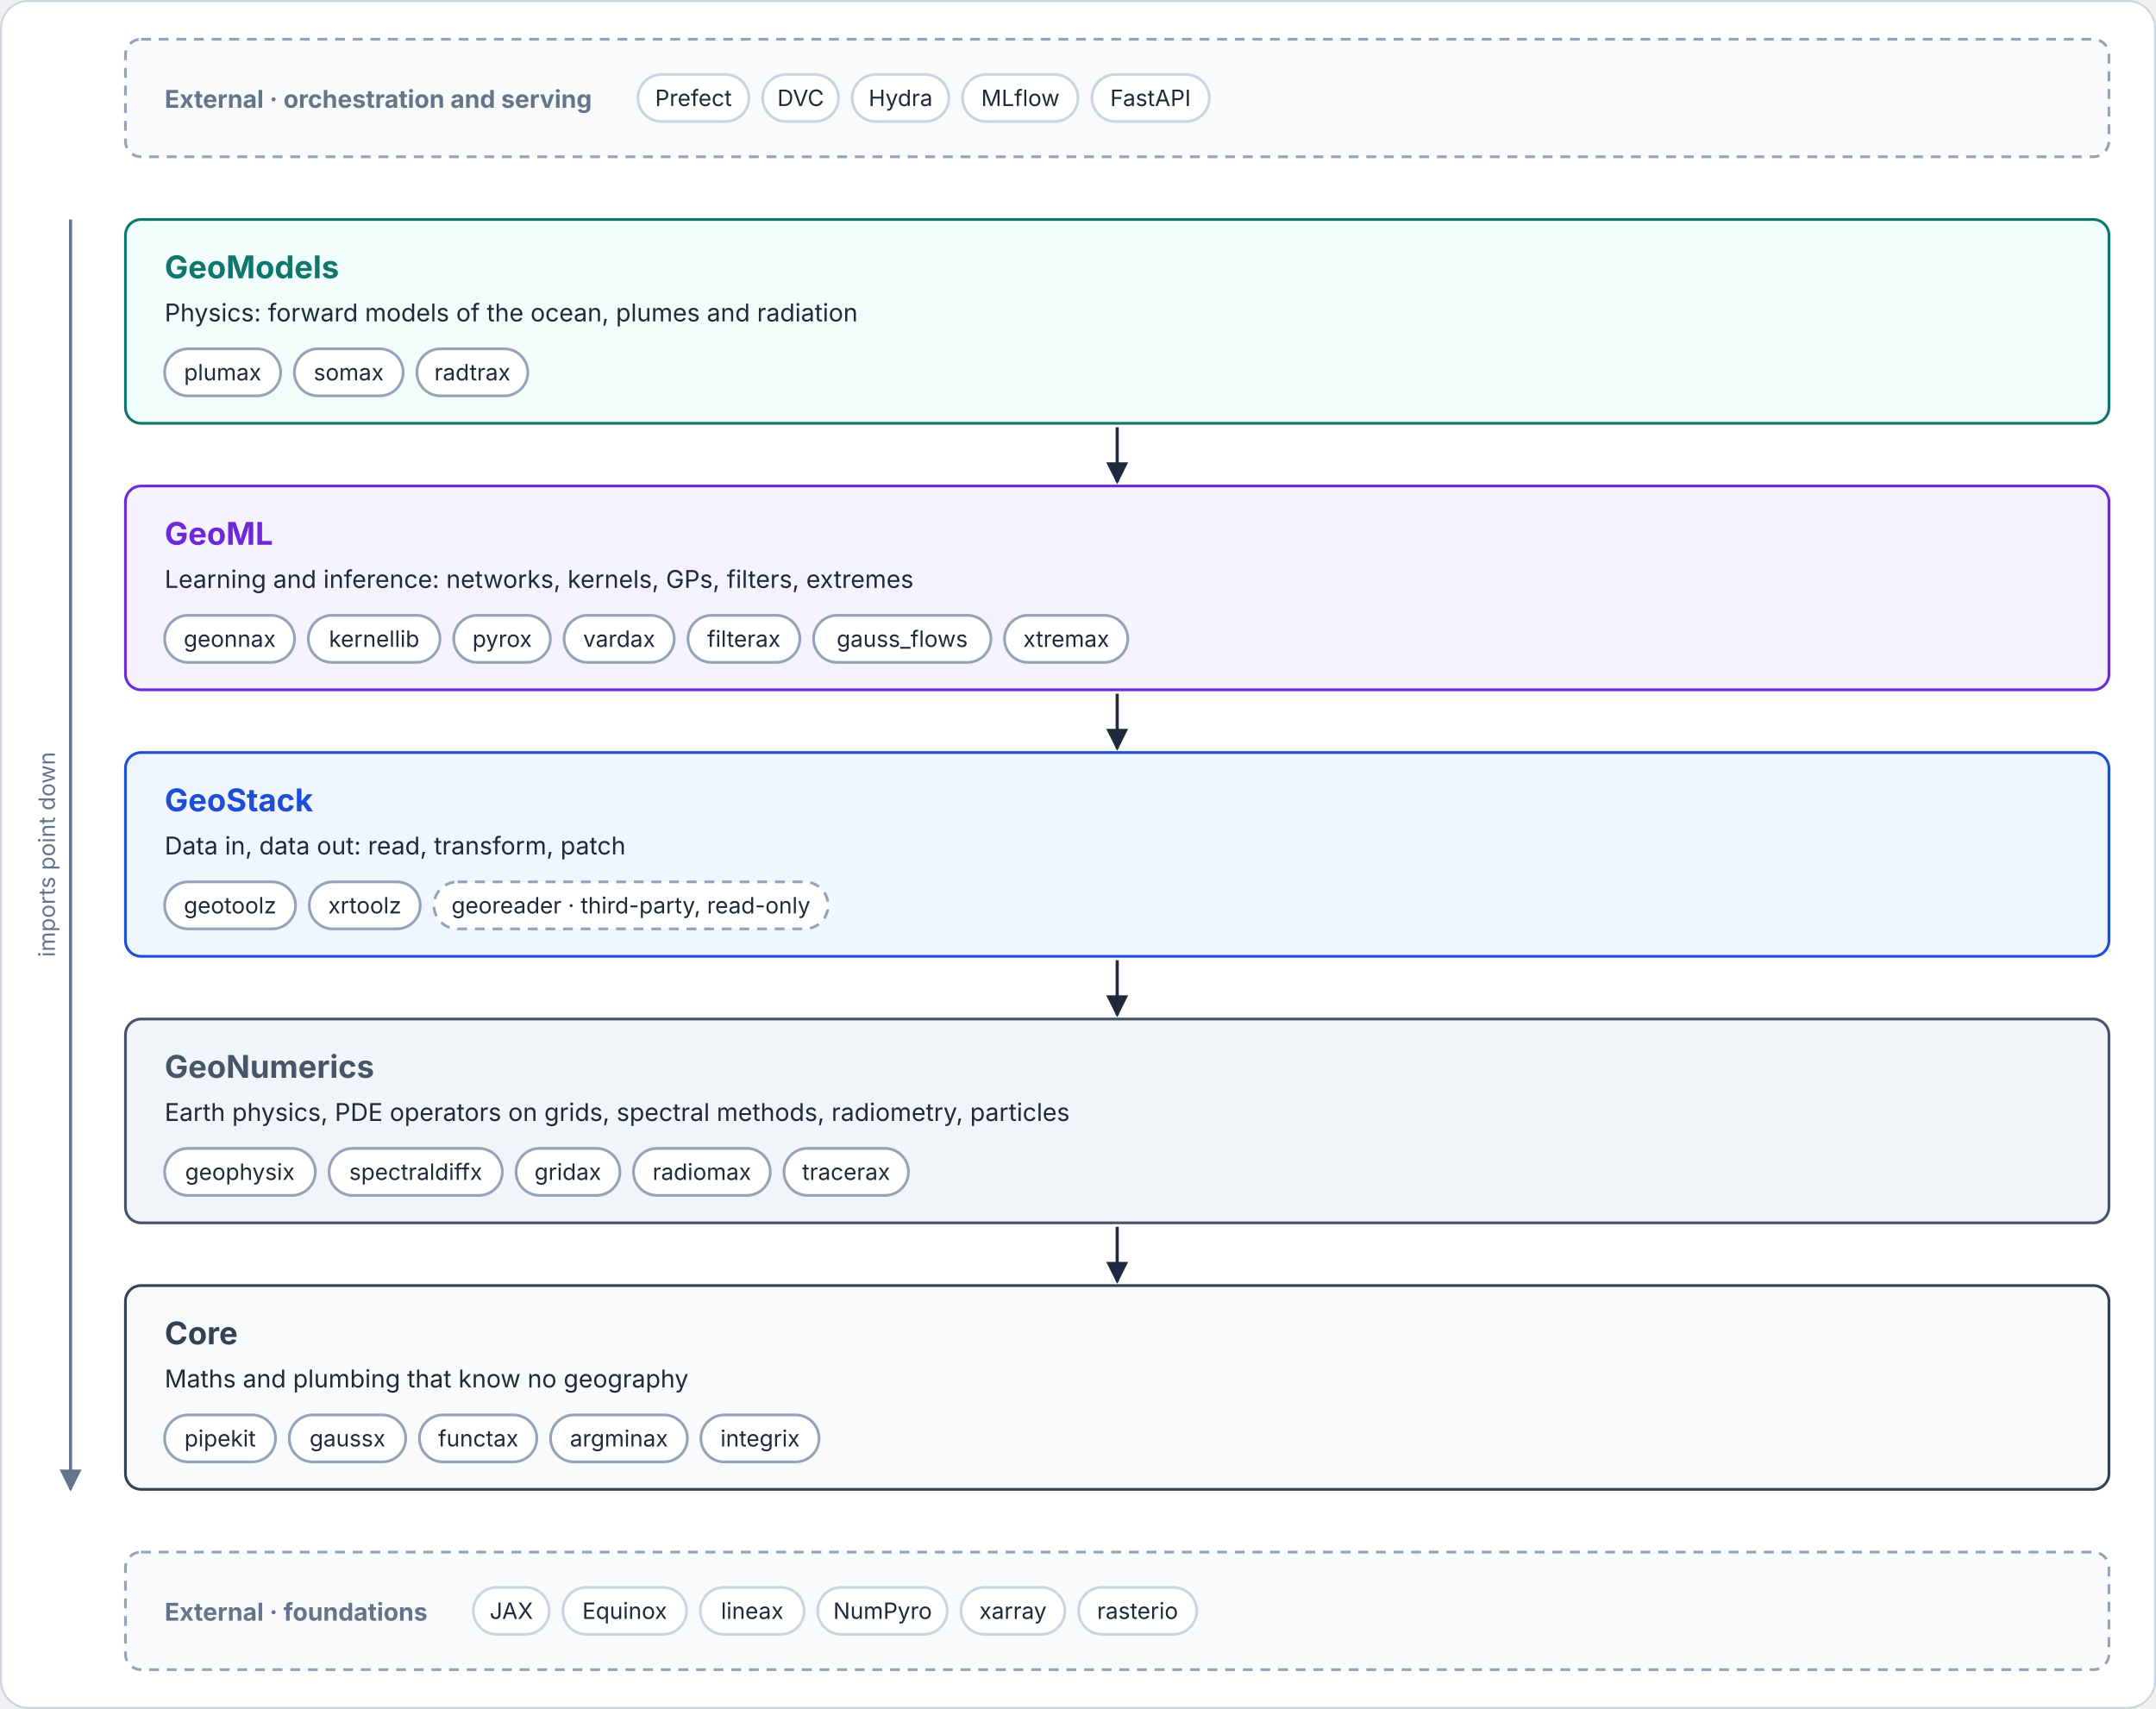
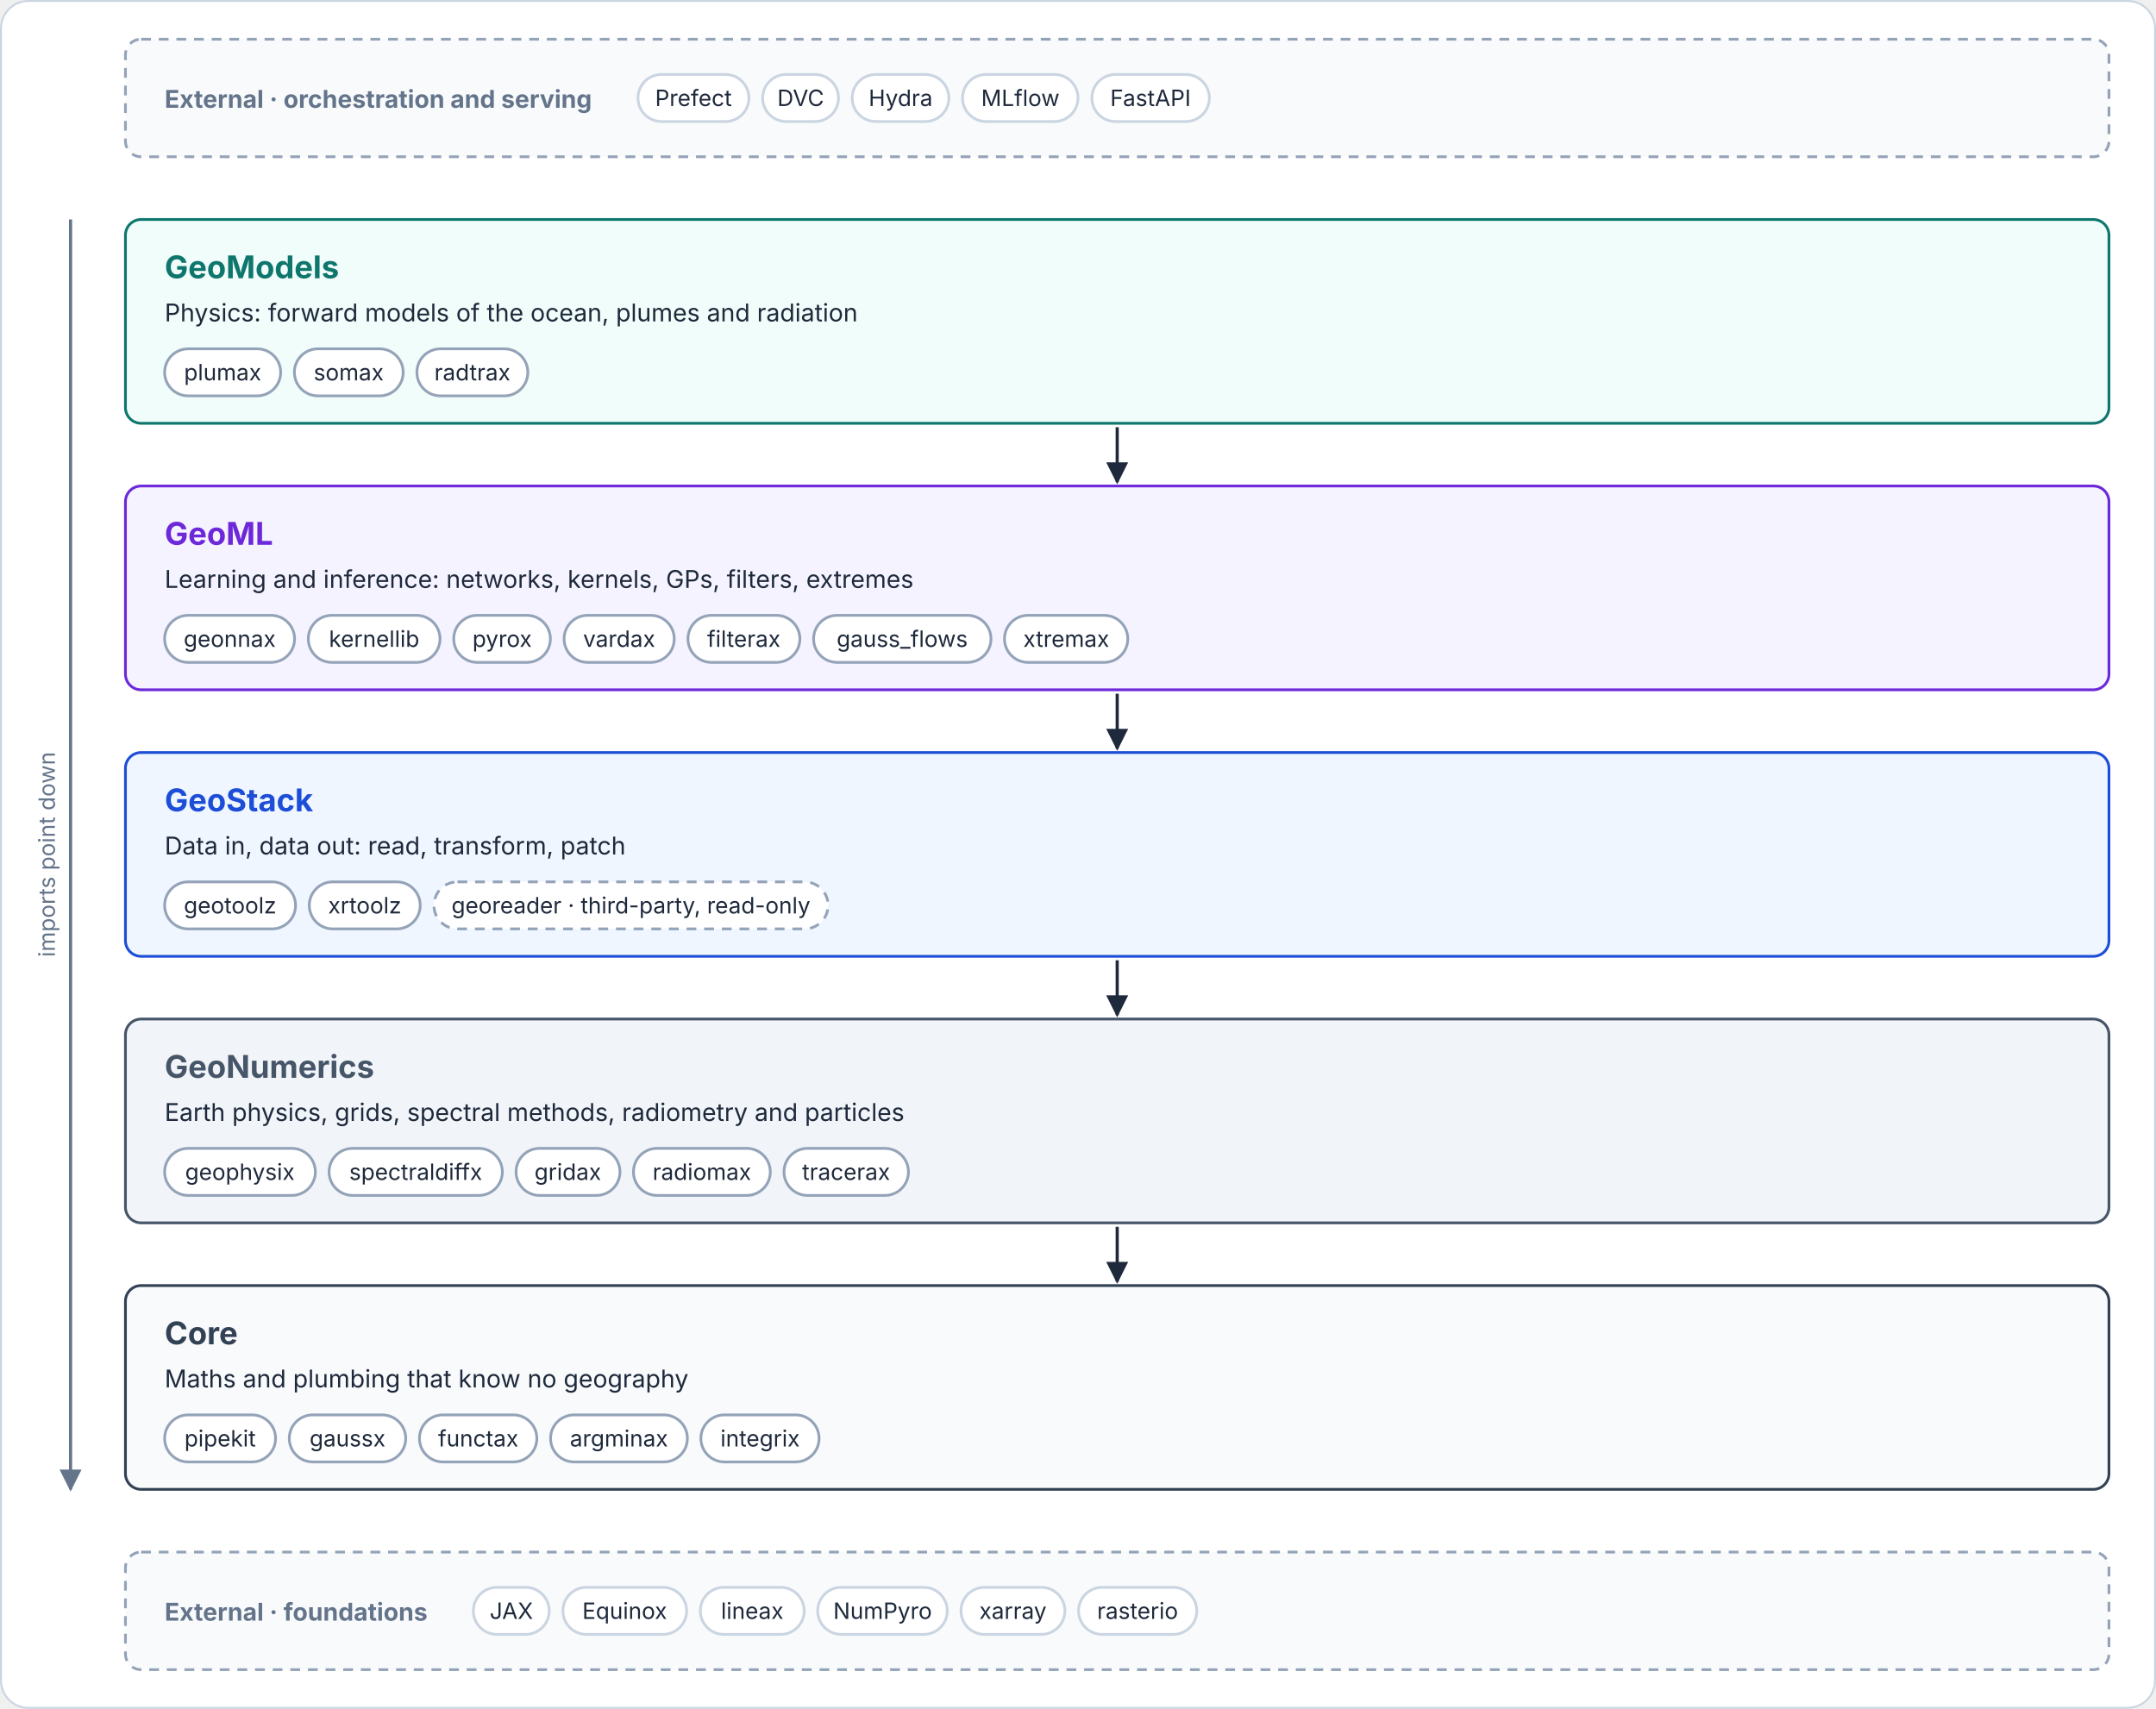
<svg xmlns="http://www.w3.org/2000/svg" viewBox="0 0 1100 872" width="1100" height="872" role="img" aria-label="The stack in four owned layers over Core, between external foundations and external orchestration: Core (maths and plumbing) at the bottom, then GeoNumerics (numerics), GeoStack (data), GeoML (learning) and GeoModels (physics) on top. Imports point down; GeoStack may import GeoNumerics and never the other way round." font-family="Inter, 'Helvetica Neue', Arial, 'DejaVu Sans', sans-serif">
  <defs>
    <marker id="m1e293b" viewBox="0 0 10 10" refX="9" refY="5" markerWidth="7" markerHeight="7" orient="auto-start-reverse">
      <path d="M0,0 L10,5 L0,10 z" fill="#1e293b" />
    </marker>
    <marker id="m64748b" viewBox="0 0 10 10" refX="9" refY="5" markerWidth="7" markerHeight="7" orient="auto-start-reverse">
      <path d="M0,0 L10,5 L0,10 z" fill="#64748b" />
    </marker>
  </defs>
  <rect x="0.5" y="0.5" width="1099" height="871" rx="14" fill="#ffffff" stroke="#cbd5e1" />
  <rect x="64.0" y="20.0" width="1012.0" height="60.0" rx="8" fill="#f8fafc" stroke="#94a3b8" stroke-width="1.4" stroke-dasharray="5 4" />
  <text x="84.0" y="55.0" font-size="12.5" fill="#64748b" text-anchor="start" font-weight="700">External · orchestration and serving</text>
  <rect x="325.5" y="38.0" width="56.6" height="24.0" rx="12.0" fill="#ffffff" stroke="#cbd5e1" stroke-width="1.4" />
  <text x="353.8" y="54.1" font-size="11.5" fill="#1e293b" text-anchor="middle" font-weight="400">Prefect</text>
  <rect x="389.1" y="38.0" width="38.7" height="24.0" rx="12.0" fill="#ffffff" stroke="#cbd5e1" stroke-width="1.4" />
  <text x="408.5" y="54.1" font-size="11.5" fill="#1e293b" text-anchor="middle" font-weight="400">DVC</text>
  <rect x="434.8" y="38.0" width="49.3" height="24.0" rx="12.0" fill="#ffffff" stroke="#cbd5e1" stroke-width="1.4" />
  <text x="459.5" y="54.1" font-size="11.5" fill="#1e293b" text-anchor="middle" font-weight="400">Hydra</text>
  <rect x="491.1" y="38.0" width="58.9" height="24.0" rx="12.0" fill="#ffffff" stroke="#cbd5e1" stroke-width="1.4" />
  <text x="520.6" y="54.1" font-size="11.5" fill="#1e293b" text-anchor="middle" font-weight="400">MLflow</text>
  <rect x="557.1" y="38.0" width="59.9" height="24.0" rx="12.0" fill="#ffffff" stroke="#cbd5e1" stroke-width="1.4" />
  <text x="587.0" y="54.1" font-size="11.5" fill="#1e293b" text-anchor="middle" font-weight="400">FastAPI</text>
  <rect x="64.0" y="112.0" width="1012.0" height="104.0" rx="8" fill="#f0fdfa" stroke="#0f766e" stroke-width="1.4" />
  <text x="84.0" y="142.0" font-size="16" fill="#0f766e" text-anchor="start" font-weight="700">GeoModels</text>
  <text x="84.0" y="164.0" font-size="12.5" fill="#1e293b" text-anchor="start" font-weight="400">Physics: forward models of the ocean, plumes and radiation</text>
  <rect x="84.0" y="178.0" width="59.2" height="24.0" rx="12.0" fill="#ffffff" stroke="#94a3b8" stroke-width="1.4" />
  <text x="113.6" y="194.1" font-size="11.5" fill="#1e293b" text-anchor="middle" font-weight="400">plumax</text>
  <rect x="150.2" y="178.0" width="55.5" height="24.0" rx="12.0" fill="#ffffff" stroke="#94a3b8" stroke-width="1.4" />
  <text x="177.9" y="194.1" font-size="11.5" fill="#1e293b" text-anchor="middle" font-weight="400">somax</text>
  <rect x="212.7" y="178.0" width="56.6" height="24.0" rx="12.0" fill="#ffffff" stroke="#94a3b8" stroke-width="1.4" />
  <text x="241.0" y="194.1" font-size="11.5" fill="#1e293b" text-anchor="middle" font-weight="400">radtrax</text>
  <rect x="64.0" y="248.0" width="1012.0" height="104.0" rx="8" fill="#f5f3ff" stroke="#6d28d9" stroke-width="1.4" />
  <text x="84.0" y="278.0" font-size="16" fill="#6d28d9" text-anchor="start" font-weight="700">GeoML</text>
  <text x="84.0" y="300.0" font-size="12.5" fill="#1e293b" text-anchor="start" font-weight="400">Learning and inference: networks, kernels, GPs, filters, extremes</text>
  <rect x="84.0" y="314.0" width="66.3" height="24.0" rx="12.0" fill="#ffffff" stroke="#94a3b8" stroke-width="1.4" />
  <text x="117.2" y="330.1" font-size="11.5" fill="#1e293b" text-anchor="middle" font-weight="400">geonnax</text>
  <rect x="157.3" y="314.0" width="67.2" height="24.0" rx="12.0" fill="#ffffff" stroke="#94a3b8" stroke-width="1.4" />
  <text x="190.9" y="330.1" font-size="11.5" fill="#1e293b" text-anchor="middle" font-weight="400">kernellib</text>
  <rect x="231.5" y="314.0" width="49.3" height="24.0" rx="12.0" fill="#ffffff" stroke="#94a3b8" stroke-width="1.4" />
  <text x="256.2" y="330.1" font-size="11.5" fill="#1e293b" text-anchor="middle" font-weight="400">pyrox</text>
  <rect x="287.8" y="314.0" width="56.2" height="24.0" rx="12.0" fill="#ffffff" stroke="#94a3b8" stroke-width="1.4" />
  <text x="315.9" y="330.1" font-size="11.5" fill="#1e293b" text-anchor="middle" font-weight="400">vardax</text>
  <rect x="351.0" y="314.0" width="57.1" height="24.0" rx="12.0" fill="#ffffff" stroke="#94a3b8" stroke-width="1.4" />
  <text x="379.5" y="330.1" font-size="11.5" fill="#1e293b" text-anchor="middle" font-weight="400">filterax</text>
  <rect x="415.1" y="314.0" width="90.5" height="24.0" rx="12.0" fill="#ffffff" stroke="#94a3b8" stroke-width="1.4" />
  <text x="460.3" y="330.1" font-size="11.5" fill="#1e293b" text-anchor="middle" font-weight="400">gauss_flows</text>
  <rect x="512.5" y="314.0" width="62.9" height="24.0" rx="12.0" fill="#ffffff" stroke="#94a3b8" stroke-width="1.4" />
  <text x="544.0" y="330.1" font-size="11.5" fill="#1e293b" text-anchor="middle" font-weight="400">xtremax</text>
  <rect x="64.0" y="384.0" width="1012.0" height="104.0" rx="8" fill="#eff6ff" stroke="#1d4ed8" stroke-width="1.4" />
  <text x="84.0" y="414.0" font-size="16" fill="#1d4ed8" text-anchor="start" font-weight="700">GeoStack</text>
  <text x="84.0" y="436.0" font-size="12.5" fill="#1e293b" text-anchor="start" font-weight="400">Data in, data out: read, transform, patch</text>
  <rect x="84.0" y="450.0" width="66.8" height="24.0" rx="12.0" fill="#ffffff" stroke="#94a3b8" stroke-width="1.4" />
  <text x="117.4" y="466.1" font-size="11.5" fill="#1e293b" text-anchor="middle" font-weight="400">geotoolz</text>
  <rect x="157.8" y="450.0" width="56.6" height="24.0" rx="12.0" fill="#ffffff" stroke="#94a3b8" stroke-width="1.4" />
  <text x="186.1" y="466.1" font-size="11.5" fill="#1e293b" text-anchor="middle" font-weight="400">xrtoolz</text>
  <rect x="221.4" y="450.0" width="201.1" height="24.0" rx="12.0" fill="#ffffff" stroke="#94a3b8" stroke-width="1.4" stroke-dasharray="5 4" />
  <text x="321.9" y="466.1" font-size="11.5" fill="#1e293b" text-anchor="middle" font-weight="400">georeader · third-party, read-only</text>
  <rect x="64.0" y="520.0" width="1012.0" height="104.0" rx="8" fill="#f1f5f9" stroke="#475569" stroke-width="1.4" />
  <text x="84.0" y="550.0" font-size="16" fill="#475569" text-anchor="start" font-weight="700">GeoNumerics</text>
-   <text x="84.0" y="572.0" font-size="12.5" fill="#1e293b" text-anchor="start" font-weight="400">Earth physics, PDE operators on grids, spectral methods, radiometry, particles</text>
+   <text x="84.0" y="572.0" font-size="12.5" fill="#1e293b" text-anchor="start" font-weight="400">Earth physics, grids, spectral methods, radiometry and particles</text>
  <rect x="84.0" y="586.0" width="76.9" height="24.0" rx="12.0" fill="#ffffff" stroke="#94a3b8" stroke-width="1.4" />
  <text x="122.4" y="602.1" font-size="11.5" fill="#1e293b" text-anchor="middle" font-weight="400">geophysix</text>
  <rect x="167.9" y="586.0" width="88.4" height="24.0" rx="12.0" fill="#ffffff" stroke="#94a3b8" stroke-width="1.4" />
  <text x="212.1" y="602.1" font-size="11.5" fill="#1e293b" text-anchor="middle" font-weight="400">spectraldiffx</text>
  <rect x="263.3" y="586.0" width="53.0" height="24.0" rx="12.0" fill="#ffffff" stroke="#94a3b8" stroke-width="1.4" />
  <text x="289.7" y="602.1" font-size="11.5" fill="#1e293b" text-anchor="middle" font-weight="400">gridax</text>
  <rect x="323.2" y="586.0" width="69.8" height="24.0" rx="12.0" fill="#ffffff" stroke="#94a3b8" stroke-width="1.4" />
  <text x="358.1" y="602.1" font-size="11.5" fill="#1e293b" text-anchor="middle" font-weight="400">radiomax</text>
  <rect x="400.0" y="586.0" width="63.5" height="24.0" rx="12.0" fill="#ffffff" stroke="#94a3b8" stroke-width="1.4" />
  <text x="431.7" y="602.1" font-size="11.5" fill="#1e293b" text-anchor="middle" font-weight="400">tracerax</text>
  <rect x="64.0" y="656.0" width="1012.0" height="104.0" rx="8" fill="#f8fafc" stroke="#334155" stroke-width="1.4" />
  <text x="84.0" y="686.0" font-size="16" fill="#334155" text-anchor="start" font-weight="700">Core</text>
  <text x="84.0" y="708.0" font-size="12.5" fill="#1e293b" text-anchor="start" font-weight="400">Maths and plumbing that know no geography</text>
  <rect x="84.0" y="722.0" width="56.6" height="24.0" rx="12.0" fill="#ffffff" stroke="#94a3b8" stroke-width="1.4" />
  <text x="112.3" y="738.1" font-size="11.5" fill="#1e293b" text-anchor="middle" font-weight="400">pipekit</text>
  <rect x="147.6" y="722.0" width="59.4" height="24.0" rx="12.0" fill="#ffffff" stroke="#94a3b8" stroke-width="1.4" />
  <text x="177.3" y="738.1" font-size="11.5" fill="#1e293b" text-anchor="middle" font-weight="400">gaussx</text>
  <rect x="214.0" y="722.0" width="59.9" height="24.0" rx="12.0" fill="#ffffff" stroke="#94a3b8" stroke-width="1.4" />
  <text x="244.0" y="738.1" font-size="11.5" fill="#1e293b" text-anchor="middle" font-weight="400">functax</text>
  <rect x="280.9" y="722.0" width="69.8" height="24.0" rx="12.0" fill="#ffffff" stroke="#94a3b8" stroke-width="1.4" />
  <text x="315.8" y="738.1" font-size="11.5" fill="#1e293b" text-anchor="middle" font-weight="400">argminax</text>
  <rect x="357.6" y="722.0" width="60.3" height="24.0" rx="12.0" fill="#ffffff" stroke="#94a3b8" stroke-width="1.4" />
  <text x="387.8" y="738.1" font-size="11.5" fill="#1e293b" text-anchor="middle" font-weight="400">integrix</text>
  <rect x="64.0" y="792.0" width="1012.0" height="60.0" rx="8" fill="#f8fafc" stroke="#94a3b8" stroke-width="1.4" stroke-dasharray="5 4" />
  <text x="84.0" y="827.0" font-size="12.5" fill="#64748b" text-anchor="start" font-weight="700">External · foundations</text>
  <rect x="241.5" y="810.0" width="38.7" height="24.0" rx="12.0" fill="#ffffff" stroke="#cbd5e1" stroke-width="1.4" />
  <text x="260.9" y="826.1" font-size="11.5" fill="#1e293b" text-anchor="middle" font-weight="400">JAX</text>
  <rect x="287.2" y="810.0" width="63.1" height="24.0" rx="12.0" fill="#ffffff" stroke="#cbd5e1" stroke-width="1.4" />
  <text x="318.7" y="826.1" font-size="11.5" fill="#1e293b" text-anchor="middle" font-weight="400">Equinox</text>
  <rect x="357.3" y="810.0" width="53.0" height="24.0" rx="12.0" fill="#ffffff" stroke="#cbd5e1" stroke-width="1.4" />
  <text x="383.8" y="826.1" font-size="11.5" fill="#1e293b" text-anchor="middle" font-weight="400">lineax</text>
  <rect x="417.2" y="810.0" width="66.1" height="24.0" rx="12.0" fill="#ffffff" stroke="#cbd5e1" stroke-width="1.4" />
  <text x="450.3" y="826.1" font-size="11.5" fill="#1e293b" text-anchor="middle" font-weight="400">NumPyro</text>
  <rect x="490.3" y="810.0" width="53.0" height="24.0" rx="12.0" fill="#ffffff" stroke="#cbd5e1" stroke-width="1.4" />
  <text x="516.8" y="826.1" font-size="11.5" fill="#1e293b" text-anchor="middle" font-weight="400">xarray</text>
  <rect x="550.3" y="810.0" width="60.3" height="24.0" rx="12.0" fill="#ffffff" stroke="#cbd5e1" stroke-width="1.4" />
  <text x="580.4" y="826.1" font-size="11.5" fill="#1e293b" text-anchor="middle" font-weight="400">rasterio</text>
  <path d="M570.0,218.0 L570.0,246.0" fill="none" stroke="#1e293b" stroke-width="1.6" stroke-linejoin="round" marker-end="url(#m1e293b)" />
  <path d="M570.0,354.0 L570.0,382.0" fill="none" stroke="#1e293b" stroke-width="1.6" stroke-linejoin="round" marker-end="url(#m1e293b)" />
  <path d="M570.0,490.0 L570.0,518.0" fill="none" stroke="#1e293b" stroke-width="1.6" stroke-linejoin="round" marker-end="url(#m1e293b)" />
  <path d="M570.0,626.0 L570.0,654.0" fill="none" stroke="#1e293b" stroke-width="1.6" stroke-linejoin="round" marker-end="url(#m1e293b)" />
  <path d="M36.0,112.0 L36.0,760.0" fill="none" stroke="#64748b" stroke-width="1.6" stroke-linejoin="round" marker-end="url(#m64748b)" />
  <text transform="rotate(-90 28 436)" x="28.0" y="436.0" font-size="11.5" fill="#64748b" text-anchor="middle" font-weight="400">imports point down</text>
</svg>
